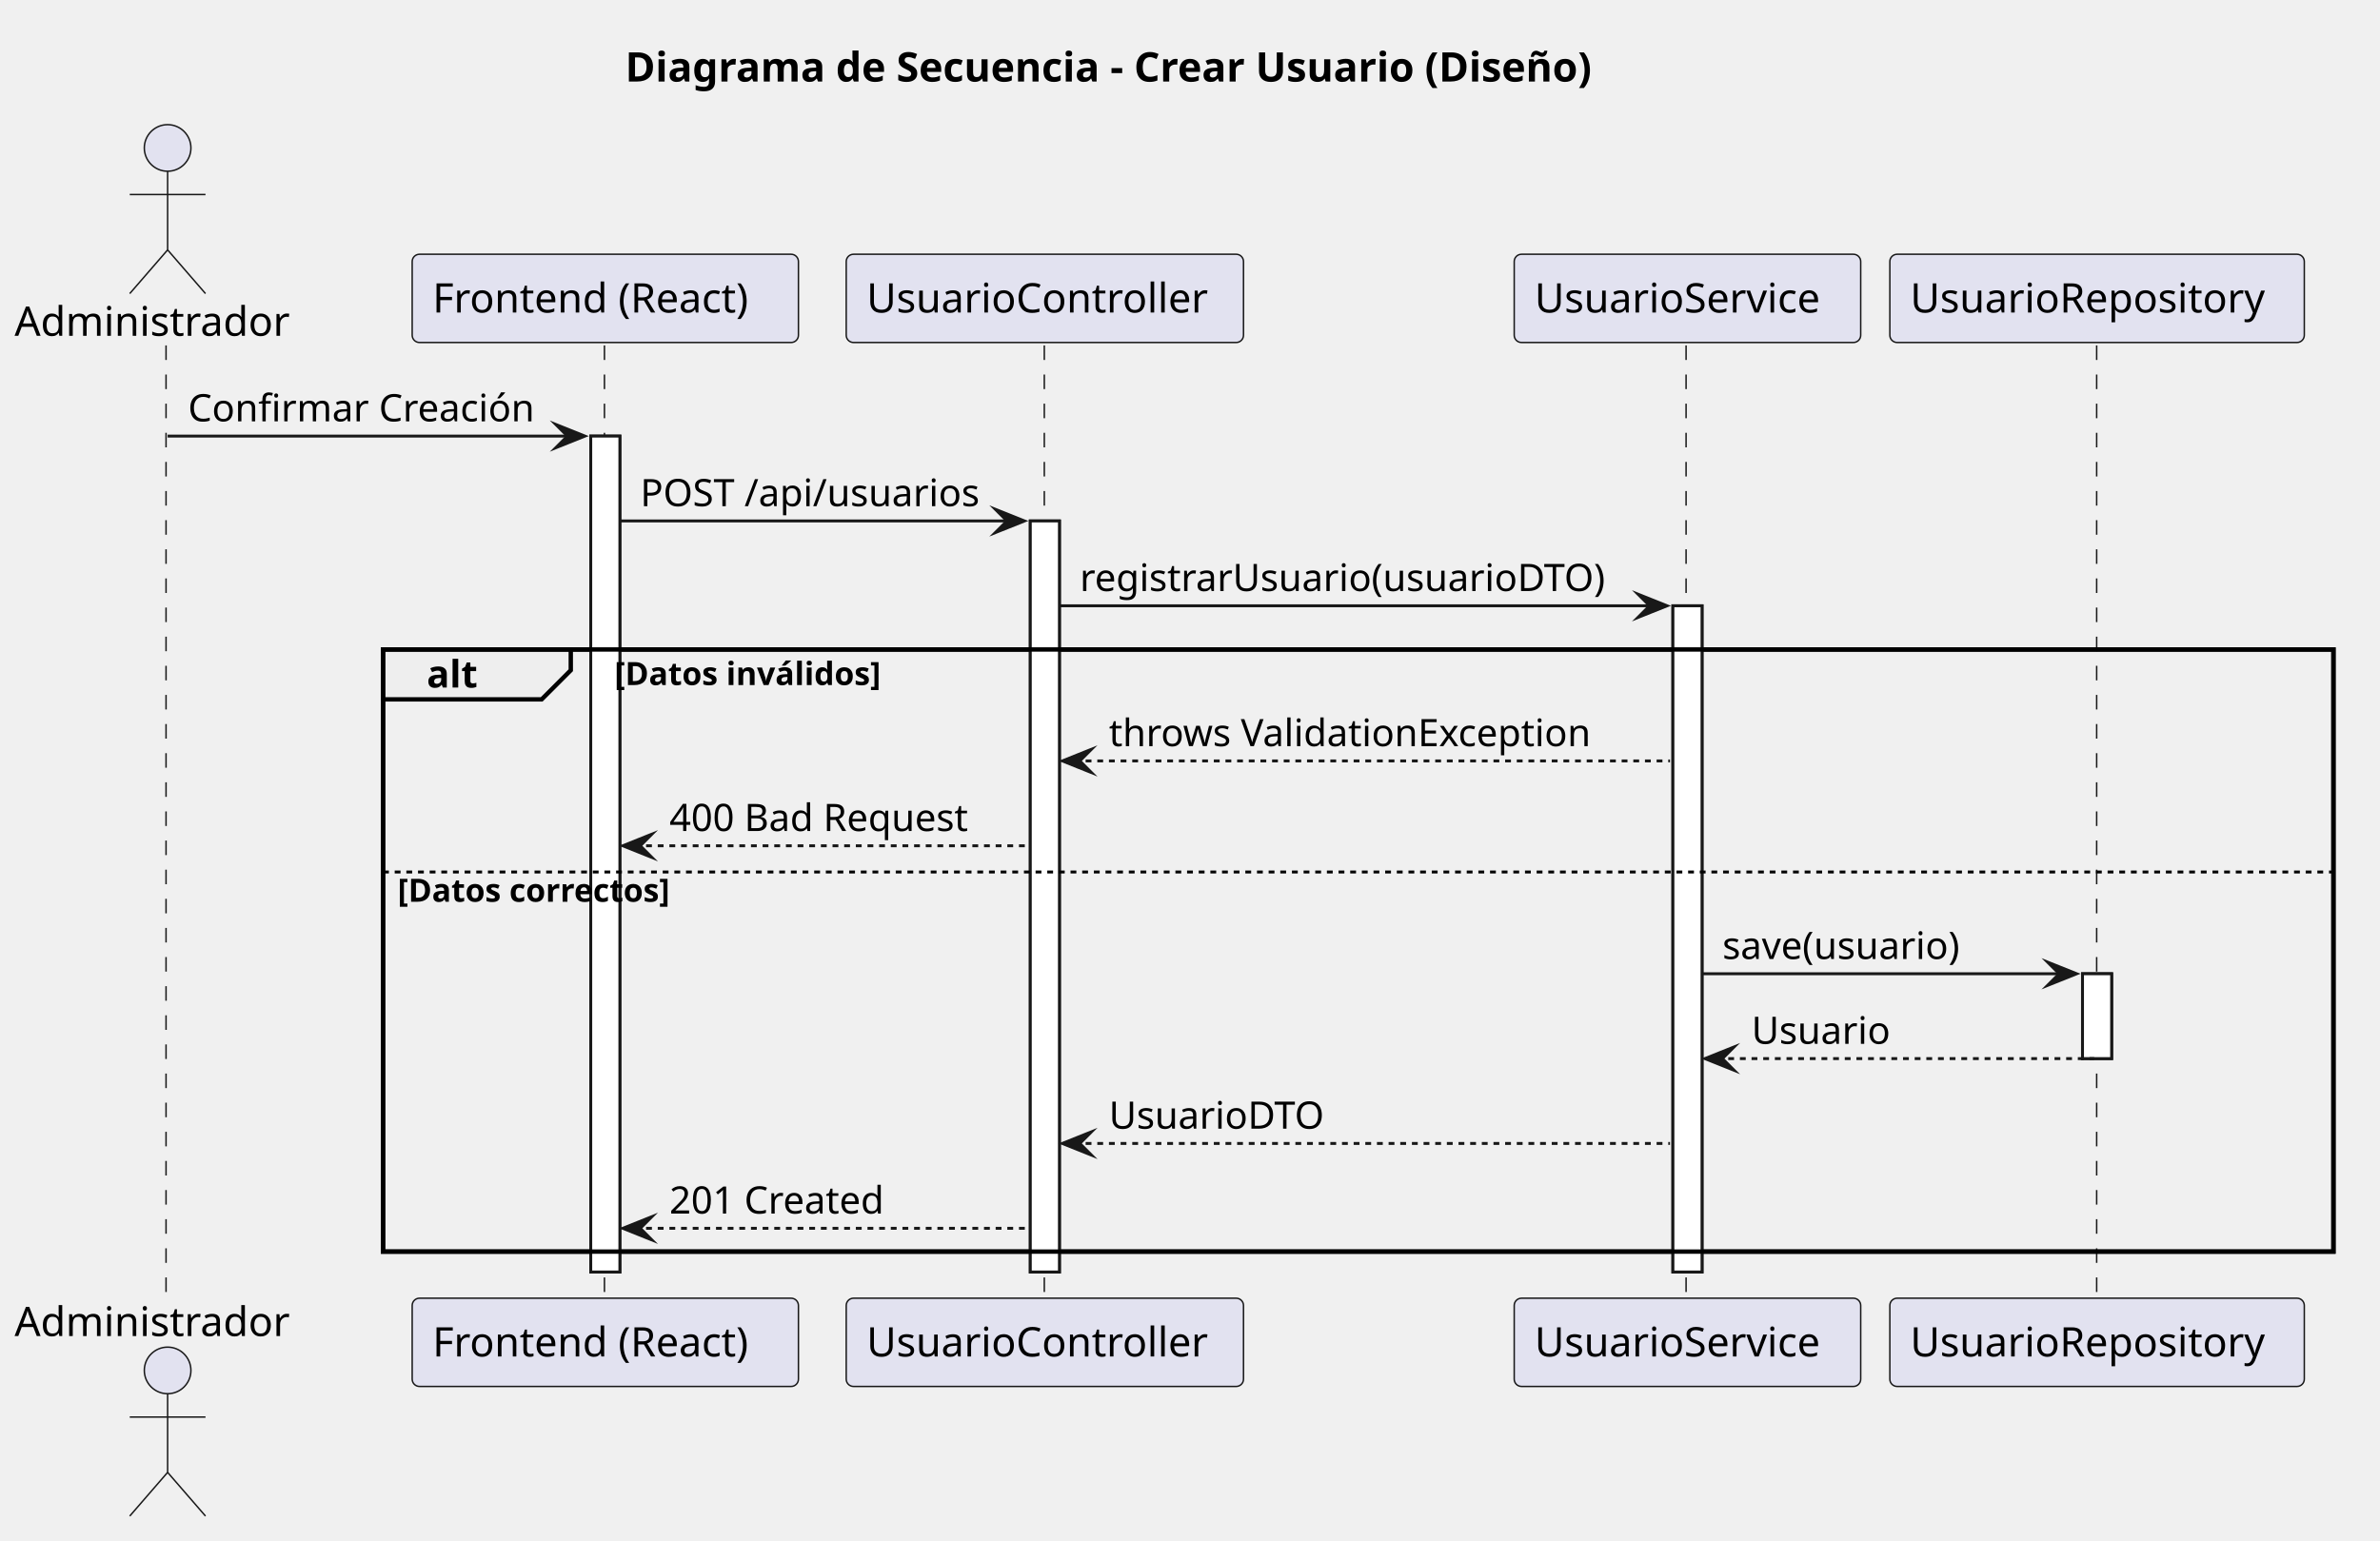
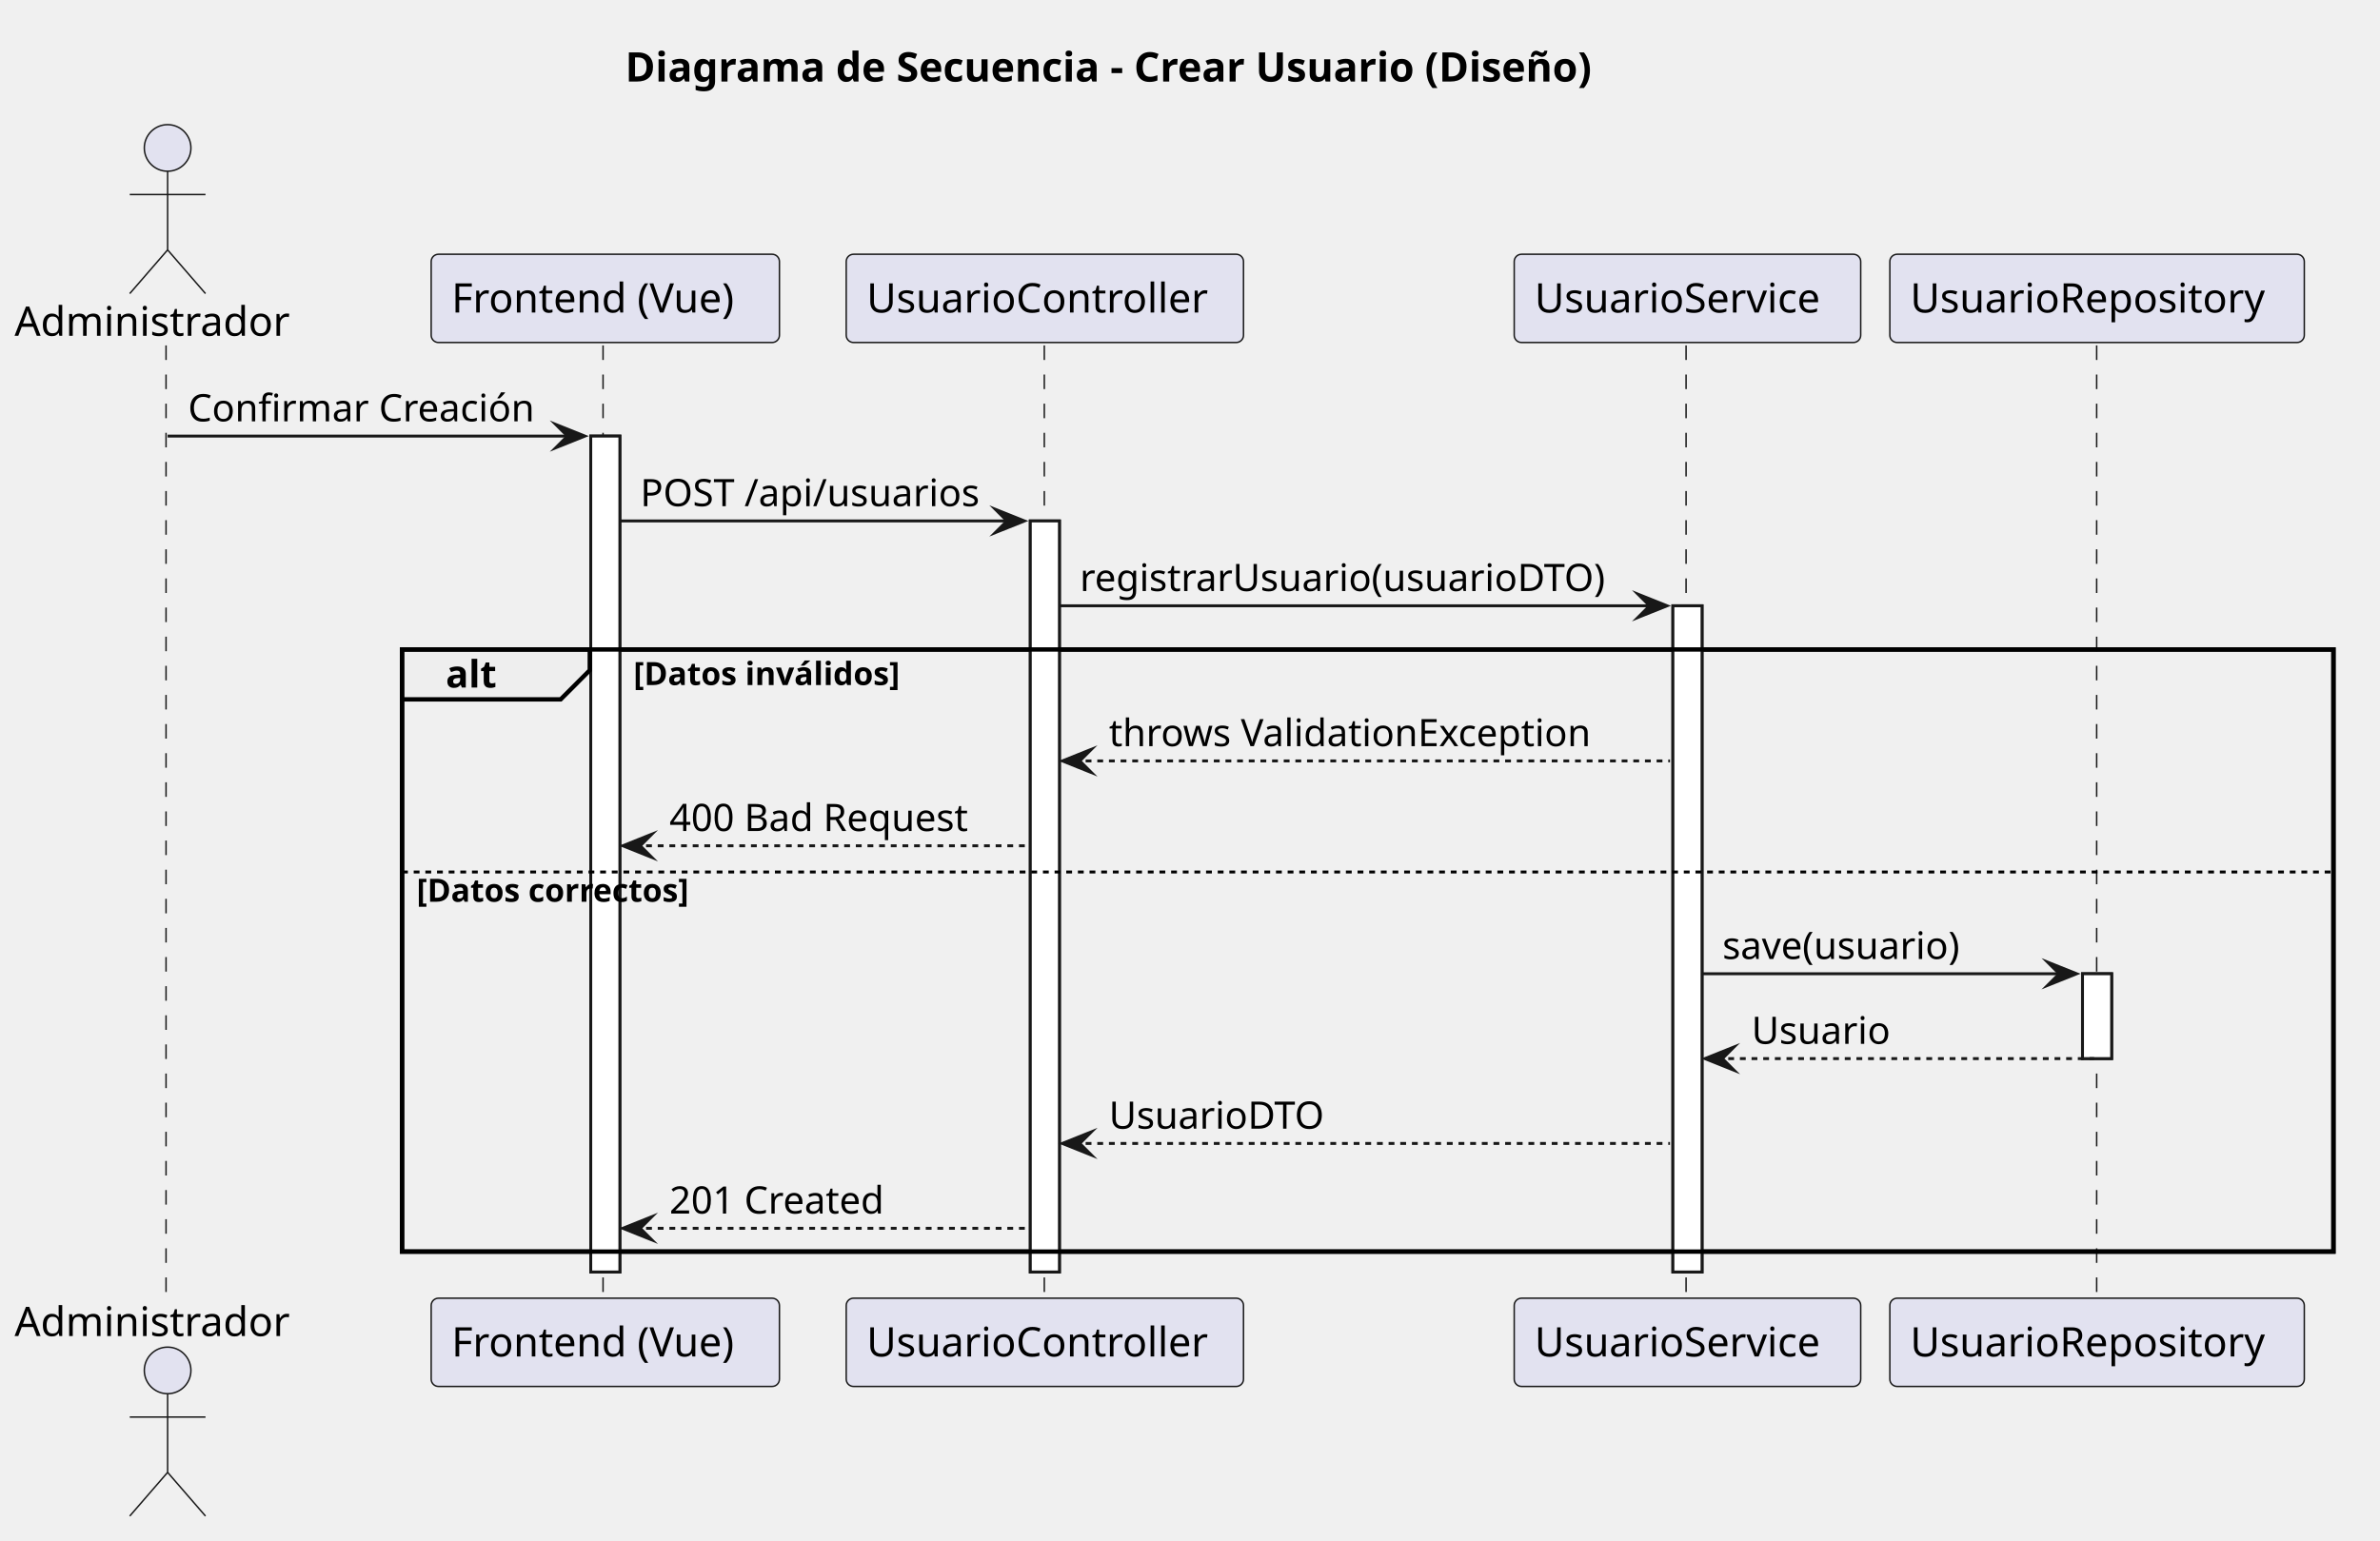
<svg xmlns="http://www.w3.org/2000/svg" contentStyleType="text/css" data-diagram-type="SEQUENCE" height="529px" preserveAspectRatio="none" style="width:817px;height:529px;background:#FFFFFF;" version="1.1" viewBox="0 0 817 529" width="817px" zoomAndPan="magnify">
  <defs />
  <g>
    <g class="title" data-source-line="1">
      <text fill="#000000" font-family="sans-serif" font-size="14" font-weight="700" lengthAdjust="spacing" textLength="380.789" x="214.614" y="27.995">Diagrama de Secuencia - Crear Usuario (Diseño)</text>
    </g>
    <g>
      <rect fill="#FFFFFF" height="287" style="stroke:#181818;stroke-width:1;" width="10" x="202.789" y="149.727" />
    </g>
    <g>
      <rect fill="#FFFFFF" height="257.867" style="stroke:#181818;stroke-width:1;" width="10" x="353.676" y="178.859" />
    </g>
    <g>
      <rect fill="#FFFFFF" height="228.734" style="stroke:#181818;stroke-width:1;" width="10" x="574.268" y="207.992" />
    </g>
    <g>
      <rect fill="#FFFFFF" height="29.133" style="stroke:#181818;stroke-width:1;" width="10" x="714.878" y="334.328" />
    </g>
-     <rect fill="none" height="206.734" style="stroke:#000000;stroke-width:1.5;" width="669.523" x="131.494" y="222.992" />
+     <rect fill="none" height="206.734" style="stroke:#000000;stroke-width:1.5;" width="663.001" x="138.015" y="222.992" />
    <g class="participant-lifeline" data-entity-uid="part1" data-qualified-name="Admin" data-source-line="3" id="part1-lifeline">
      <g>
        <rect fill="#000000" fill-opacity="0" height="328.133" width="8" x="53.54" y="118.594" />
        <line style="stroke:#181818;stroke-width:0.5;stroke-dasharray:5,5;" x1="57" x2="57" y1="118.594" y2="446.727" />
      </g>
    </g>
    <g class="participant-lifeline" data-entity-uid="part2" data-qualified-name="FE" data-source-line="4" id="part2-lifeline">
      <g>
        <rect fill="#000000" fill-opacity="0" height="328.133" width="8" x="203.789" y="118.594" />
-         <line style="stroke:#181818;stroke-width:0.5;stroke-dasharray:5,5;" x1="207.494" x2="207.494" y1="118.594" y2="446.727" />
+         <line style="stroke:#181818;stroke-width:0.5;stroke-dasharray:5,5;" x1="207.015" x2="207.015" y1="118.594" y2="446.727" />
      </g>
    </g>
    <g class="participant-lifeline" data-entity-uid="part3" data-qualified-name="Controller" data-source-line="5" id="part3-lifeline">
      <g>
        <rect fill="#000000" fill-opacity="0" height="328.133" width="8" x="354.676" y="118.594" />
        <line style="stroke:#181818;stroke-width:0.5;stroke-dasharray:5,5;" x1="358.488" x2="358.488" y1="118.594" y2="446.727" />
      </g>
    </g>
    <g class="participant-lifeline" data-entity-uid="part4" data-qualified-name="Service" data-source-line="6" id="part4-lifeline">
      <g>
        <rect fill="#000000" fill-opacity="0" height="328.133" width="8" x="575.268" y="118.594" />
        <line style="stroke:#181818;stroke-width:0.5;stroke-dasharray:5,5;" x1="578.795" x2="578.795" y1="118.594" y2="446.727" />
      </g>
    </g>
    <g class="participant-lifeline" data-entity-uid="part5" data-qualified-name="Repository" data-source-line="7" id="part5-lifeline">
      <g>
        <rect fill="#000000" fill-opacity="0" height="328.133" width="8" x="715.878" y="118.594" />
        <line style="stroke:#181818;stroke-width:0.5;stroke-dasharray:5,5;" x1="719.74" x2="719.74" y1="118.594" y2="446.727" />
      </g>
    </g>
    <g class="participant participant-head" data-entity-uid="part1" data-qualified-name="Admin" data-source-line="3" id="part1-head">
      <text fill="#000000" font-family="sans-serif" font-size="14" lengthAdjust="spacing" textLength="99.08" x="5" y="115.292">Administrador</text>
      <ellipse cx="57.54" cy="50.797" fill="#E2E2F0" rx="8" ry="8" style="stroke:#181818;stroke-width:0.5;" />
      <path d="M57.54,58.797 L57.54,85.797 M44.54,66.797 L70.54,66.797 M57.54,85.797 L44.54,100.797 M57.54,85.797 L70.54,100.797" fill="none" style="stroke:#181818;stroke-width:0.5;" />
    </g>
    <g class="participant participant-tail" data-entity-uid="part1" data-qualified-name="Admin" data-source-line="3" id="part1-tail">
      <text fill="#000000" font-family="sans-serif" font-size="14" lengthAdjust="spacing" textLength="99.08" x="5" y="458.722">Administrador</text>
      <ellipse cx="57.54" cy="470.523" fill="#E2E2F0" rx="8" ry="8" style="stroke:#181818;stroke-width:0.5;" />
      <path d="M57.54,478.523 L57.54,505.523 M44.54,486.523 L70.54,486.523 M57.54,505.523 L44.54,520.523 M57.54,505.523 L70.54,520.523" fill="none" style="stroke:#181818;stroke-width:0.5;" />
    </g>
    <g class="participant participant-head" data-entity-uid="part2" data-qualified-name="FE" data-source-line="4" id="part2-head">
-       <rect fill="#E2E2F0" height="30.297" rx="2.5" ry="2.5" style="stroke:#181818;stroke-width:0.5;" width="132.59" x="141.494" y="87.297" />
-       <text fill="#000000" font-family="sans-serif" font-size="14" lengthAdjust="spacing" textLength="118.59" x="148.494" y="107.292">Frontend (React)</text>
+       <rect fill="#E2E2F0" height="30.297" rx="2.5" ry="2.5" style="stroke:#181818;stroke-width:0.5;" width="119.547" x="148.015" y="87.297" />
+       <text fill="#000000" font-family="sans-serif" font-size="14" lengthAdjust="spacing" textLength="105.547" x="155.015" y="107.292">Frontend (Vue)</text>
    </g>
    <g class="participant participant-tail" data-entity-uid="part2" data-qualified-name="FE" data-source-line="4" id="part2-tail">
-       <rect fill="#E2E2F0" height="30.297" rx="2.5" ry="2.5" style="stroke:#181818;stroke-width:0.5;" width="132.59" x="141.494" y="445.727" />
-       <text fill="#000000" font-family="sans-serif" font-size="14" lengthAdjust="spacing" textLength="118.59" x="148.494" y="465.722">Frontend (React)</text>
+       <rect fill="#E2E2F0" height="30.297" rx="2.5" ry="2.5" style="stroke:#181818;stroke-width:0.5;" width="119.547" x="148.015" y="445.727" />
+       <text fill="#000000" font-family="sans-serif" font-size="14" lengthAdjust="spacing" textLength="105.547" x="155.015" y="465.722">Frontend (Vue)</text>
    </g>
    <g class="participant participant-head" data-entity-uid="part3" data-qualified-name="Controller" data-source-line="5" id="part3-head">
      <rect fill="#E2E2F0" height="30.297" rx="2.5" ry="2.5" style="stroke:#181818;stroke-width:0.5;" width="136.377" x="290.488" y="87.297" />
      <text fill="#000000" font-family="sans-serif" font-size="14" lengthAdjust="spacing" textLength="122.377" x="297.488" y="107.292">UsuarioController</text>
    </g>
    <g class="participant participant-tail" data-entity-uid="part3" data-qualified-name="Controller" data-source-line="5" id="part3-tail">
      <rect fill="#E2E2F0" height="30.297" rx="2.5" ry="2.5" style="stroke:#181818;stroke-width:0.5;" width="136.377" x="290.488" y="445.727" />
      <text fill="#000000" font-family="sans-serif" font-size="14" lengthAdjust="spacing" textLength="122.377" x="297.488" y="465.722">UsuarioController</text>
    </g>
    <g class="participant participant-head" data-entity-uid="part4" data-qualified-name="Service" data-source-line="6" id="part4-head">
      <rect fill="#E2E2F0" height="30.297" rx="2.5" ry="2.5" style="stroke:#181818;stroke-width:0.5;" width="118.945" x="519.795" y="87.297" />
      <text fill="#000000" font-family="sans-serif" font-size="14" lengthAdjust="spacing" textLength="104.945" x="526.795" y="107.292">UsuarioService</text>
    </g>
    <g class="participant participant-tail" data-entity-uid="part4" data-qualified-name="Service" data-source-line="6" id="part4-tail">
      <rect fill="#E2E2F0" height="30.297" rx="2.5" ry="2.5" style="stroke:#181818;stroke-width:0.5;" width="118.945" x="519.795" y="445.727" />
      <text fill="#000000" font-family="sans-serif" font-size="14" lengthAdjust="spacing" textLength="104.945" x="526.795" y="465.722">UsuarioService</text>
    </g>
    <g class="participant participant-head" data-entity-uid="part5" data-qualified-name="Repository" data-source-line="7" id="part5-head">
      <rect fill="#E2E2F0" height="30.297" rx="2.5" ry="2.5" style="stroke:#181818;stroke-width:0.5;" width="142.276" x="648.74" y="87.297" />
      <text fill="#000000" font-family="sans-serif" font-size="14" lengthAdjust="spacing" textLength="128.276" x="655.74" y="107.292">UsuarioRepository</text>
    </g>
    <g class="participant participant-tail" data-entity-uid="part5" data-qualified-name="Repository" data-source-line="7" id="part5-tail">
      <rect fill="#E2E2F0" height="30.297" rx="2.5" ry="2.5" style="stroke:#181818;stroke-width:0.5;" width="142.276" x="648.74" y="445.727" />
      <text fill="#000000" font-family="sans-serif" font-size="14" lengthAdjust="spacing" textLength="128.276" x="655.74" y="465.722">UsuarioRepository</text>
    </g>
    <g>
      <rect fill="#FFFFFF" height="287" style="stroke:#181818;stroke-width:1;" width="10" x="202.789" y="149.727" />
    </g>
    <g>
      <rect fill="#FFFFFF" height="257.867" style="stroke:#181818;stroke-width:1;" width="10" x="353.676" y="178.859" />
    </g>
    <g>
      <rect fill="#FFFFFF" height="228.734" style="stroke:#181818;stroke-width:1;" width="10" x="574.268" y="207.992" />
    </g>
    <g>
      <rect fill="#FFFFFF" height="29.133" style="stroke:#181818;stroke-width:1;" width="10" x="714.878" y="334.328" />
    </g>
    <g class="message" data-entity-1="part1" data-entity-2="part2" data-source-line="9" id="msg1">
      <polygon fill="#181818" points="190.789,145.727,200.789,149.727,190.789,153.727,194.789,149.727" style="stroke:#181818;stroke-width:1;stroke-linejoin:miter;stroke-miterlimit:10;" />
      <line style="stroke:#181818;stroke-width:1;" x1="57.54" x2="196.789" y1="149.727" y2="149.727" />
      <text fill="#000000" font-family="sans-serif" font-size="13" lengthAdjust="spacing" textLength="126.249" x="64.54" y="144.661">Confirmar Creación</text>
    </g>
    <g class="message" data-entity-1="part2" data-entity-2="part3" data-source-line="12" id="msg2">
      <polygon fill="#181818" points="341.676,174.859,351.676,178.859,341.676,182.859,345.676,178.859" style="stroke:#181818;stroke-width:1;stroke-linejoin:miter;stroke-miterlimit:10;" />
      <line style="stroke:#181818;stroke-width:1;" x1="212.789" x2="347.676" y1="178.859" y2="178.859" />
      <text fill="#000000" font-family="sans-serif" font-size="13" lengthAdjust="spacing" textLength="121.888" x="219.789" y="173.793">POST /api/usuarios</text>
    </g>
    <g class="message" data-entity-1="part3" data-entity-2="part4" data-source-line="15" id="msg3">
      <polygon fill="#181818" points="562.268,203.992,572.268,207.992,562.268,211.992,566.268,207.992" style="stroke:#181818;stroke-width:1;stroke-linejoin:miter;stroke-miterlimit:10;" />
      <line style="stroke:#181818;stroke-width:1;" x1="363.676" x2="568.268" y1="207.992" y2="207.992" />
      <text fill="#000000" font-family="sans-serif" font-size="13" lengthAdjust="spacing" textLength="191.591" x="370.676" y="202.926">registrarUsuario(usuarioDTO)</text>
    </g>
-     <path d="M131.494,222.992 L195.936,222.992 L195.936,230.125 L185.936,240.125 L131.494,240.125 L131.494,222.992" fill="#EEEEEE" style="stroke:#000000;stroke-width:1.5;" />
-     <rect fill="none" height="206.734" style="stroke:#000000;stroke-width:1.5;" width="669.523" x="131.494" y="222.992" />
-     <text fill="#000000" font-family="sans-serif" font-size="13" font-weight="700" lengthAdjust="spacing" textLength="19.443" x="146.494" y="236.059">alt</text>
-     <text fill="#000000" font-family="sans-serif" font-size="11" font-weight="700" lengthAdjust="spacing" textLength="105.515" x="210.936" y="235.203">[Datos inválidos]</text>
+     <path d="M138.015,222.992 L202.458,222.992 L202.458,230.125 L192.458,240.125 L138.015,240.125 L138.015,222.992" fill="#EEEEEE" style="stroke:#000000;stroke-width:1.5;" />
+     <rect fill="none" height="206.734" style="stroke:#000000;stroke-width:1.5;" width="663.001" x="138.015" y="222.992" />
+     <text fill="#000000" font-family="sans-serif" font-size="13" font-weight="700" lengthAdjust="spacing" textLength="19.443" x="153.015" y="236.059">alt</text>
+     <text fill="#000000" font-family="sans-serif" font-size="11" font-weight="700" lengthAdjust="spacing" textLength="105.515" x="217.458" y="235.203">[Datos inválidos]</text>
    <g class="message" data-entity-1="part4" data-entity-2="part3" data-source-line="19" id="msg4">
      <polygon fill="#181818" points="374.676,257.258,364.676,261.258,374.676,265.258,370.676,261.258" style="stroke:#181818;stroke-width:1;stroke-linejoin:miter;stroke-miterlimit:10;" />
      <line style="stroke:#181818;stroke-width:1;stroke-dasharray:2,2;" x1="368.676" x2="573.268" y1="261.258" y2="261.258" />
      <text fill="#000000" font-family="sans-serif" font-size="13" lengthAdjust="spacing" textLength="177.582" x="380.676" y="256.192">throws ValidationException</text>
    </g>
    <g class="message" data-entity-1="part3" data-entity-2="part2" data-source-line="20" id="msg5">
      <polygon fill="#181818" points="223.789,286.391,213.789,290.391,223.789,294.391,219.789,290.391" style="stroke:#181818;stroke-width:1;stroke-linejoin:miter;stroke-miterlimit:10;" />
      <line style="stroke:#181818;stroke-width:1;stroke-dasharray:2,2;" x1="217.789" x2="352.676" y1="290.391" y2="290.391" />
      <text fill="#000000" font-family="sans-serif" font-size="13" lengthAdjust="spacing" textLength="111.605" x="229.789" y="285.325">400 Bad Request</text>
    </g>
-     <line style="stroke:#000000;stroke-width:1;stroke-dasharray:2,2;" x1="131.494" x2="801.017" y1="299.391" y2="299.391" />
-     <text fill="#000000" font-family="sans-serif" font-size="11" font-weight="700" lengthAdjust="spacing" textLength="108.072" x="136.494" y="309.601">[Datos correctos]</text>
+     <line style="stroke:#000000;stroke-width:1;stroke-dasharray:2,2;" x1="138.015" x2="801.017" y1="299.391" y2="299.391" />
+     <text fill="#000000" font-family="sans-serif" font-size="11" font-weight="700" lengthAdjust="spacing" textLength="108.072" x="143.015" y="309.601">[Datos correctos]</text>
    <g class="message" data-entity-1="part4" data-entity-2="part5" data-source-line="22" id="msg6">
      <polygon fill="#181818" points="702.878,330.328,712.878,334.328,702.878,338.328,706.878,334.328" style="stroke:#181818;stroke-width:1;stroke-linejoin:miter;stroke-miterlimit:10;" />
      <line style="stroke:#181818;stroke-width:1;" x1="584.268" x2="708.878" y1="334.328" y2="334.328" />
      <text fill="#000000" font-family="sans-serif" font-size="13" lengthAdjust="spacing" textLength="88.702" x="591.268" y="329.262">save(usuario)</text>
    </g>
    <g class="message" data-entity-1="part5" data-entity-2="part4" data-source-line="24" id="msg7">
      <polygon fill="#181818" points="595.268,359.461,585.268,363.461,595.268,367.461,591.268,363.461" style="stroke:#181818;stroke-width:1;stroke-linejoin:miter;stroke-miterlimit:10;" />
      <line style="stroke:#181818;stroke-width:1;stroke-dasharray:2,2;" x1="589.268" x2="718.878" y1="363.461" y2="363.461" />
      <text fill="#000000" font-family="sans-serif" font-size="13" lengthAdjust="spacing" textLength="49.404" x="601.268" y="358.395">Usuario</text>
    </g>
    <g class="message" data-entity-1="part4" data-entity-2="part3" data-source-line="26" id="msg8">
      <polygon fill="#181818" points="374.676,388.594,364.676,392.594,374.676,396.594,370.676,392.594" style="stroke:#181818;stroke-width:1;stroke-linejoin:miter;stroke-miterlimit:10;" />
      <line style="stroke:#181818;stroke-width:1;stroke-dasharray:2,2;" x1="368.676" x2="573.268" y1="392.594" y2="392.594" />
      <text fill="#000000" font-family="sans-serif" font-size="13" lengthAdjust="spacing" textLength="77.587" x="380.676" y="387.528">UsuarioDTO</text>
    </g>
    <g class="message" data-entity-1="part3" data-entity-2="part2" data-source-line="27" id="msg9">
      <polygon fill="#181818" points="223.789,417.727,213.789,421.727,223.789,425.727,219.789,421.727" style="stroke:#181818;stroke-width:1;stroke-linejoin:miter;stroke-miterlimit:10;" />
      <line style="stroke:#181818;stroke-width:1;stroke-dasharray:2,2;" x1="217.789" x2="352.676" y1="421.727" y2="421.727" />
      <text fill="#000000" font-family="sans-serif" font-size="13" lengthAdjust="spacing" textLength="80.679" x="229.789" y="416.661">201 Created</text>
    </g>
  </g>
</svg>
